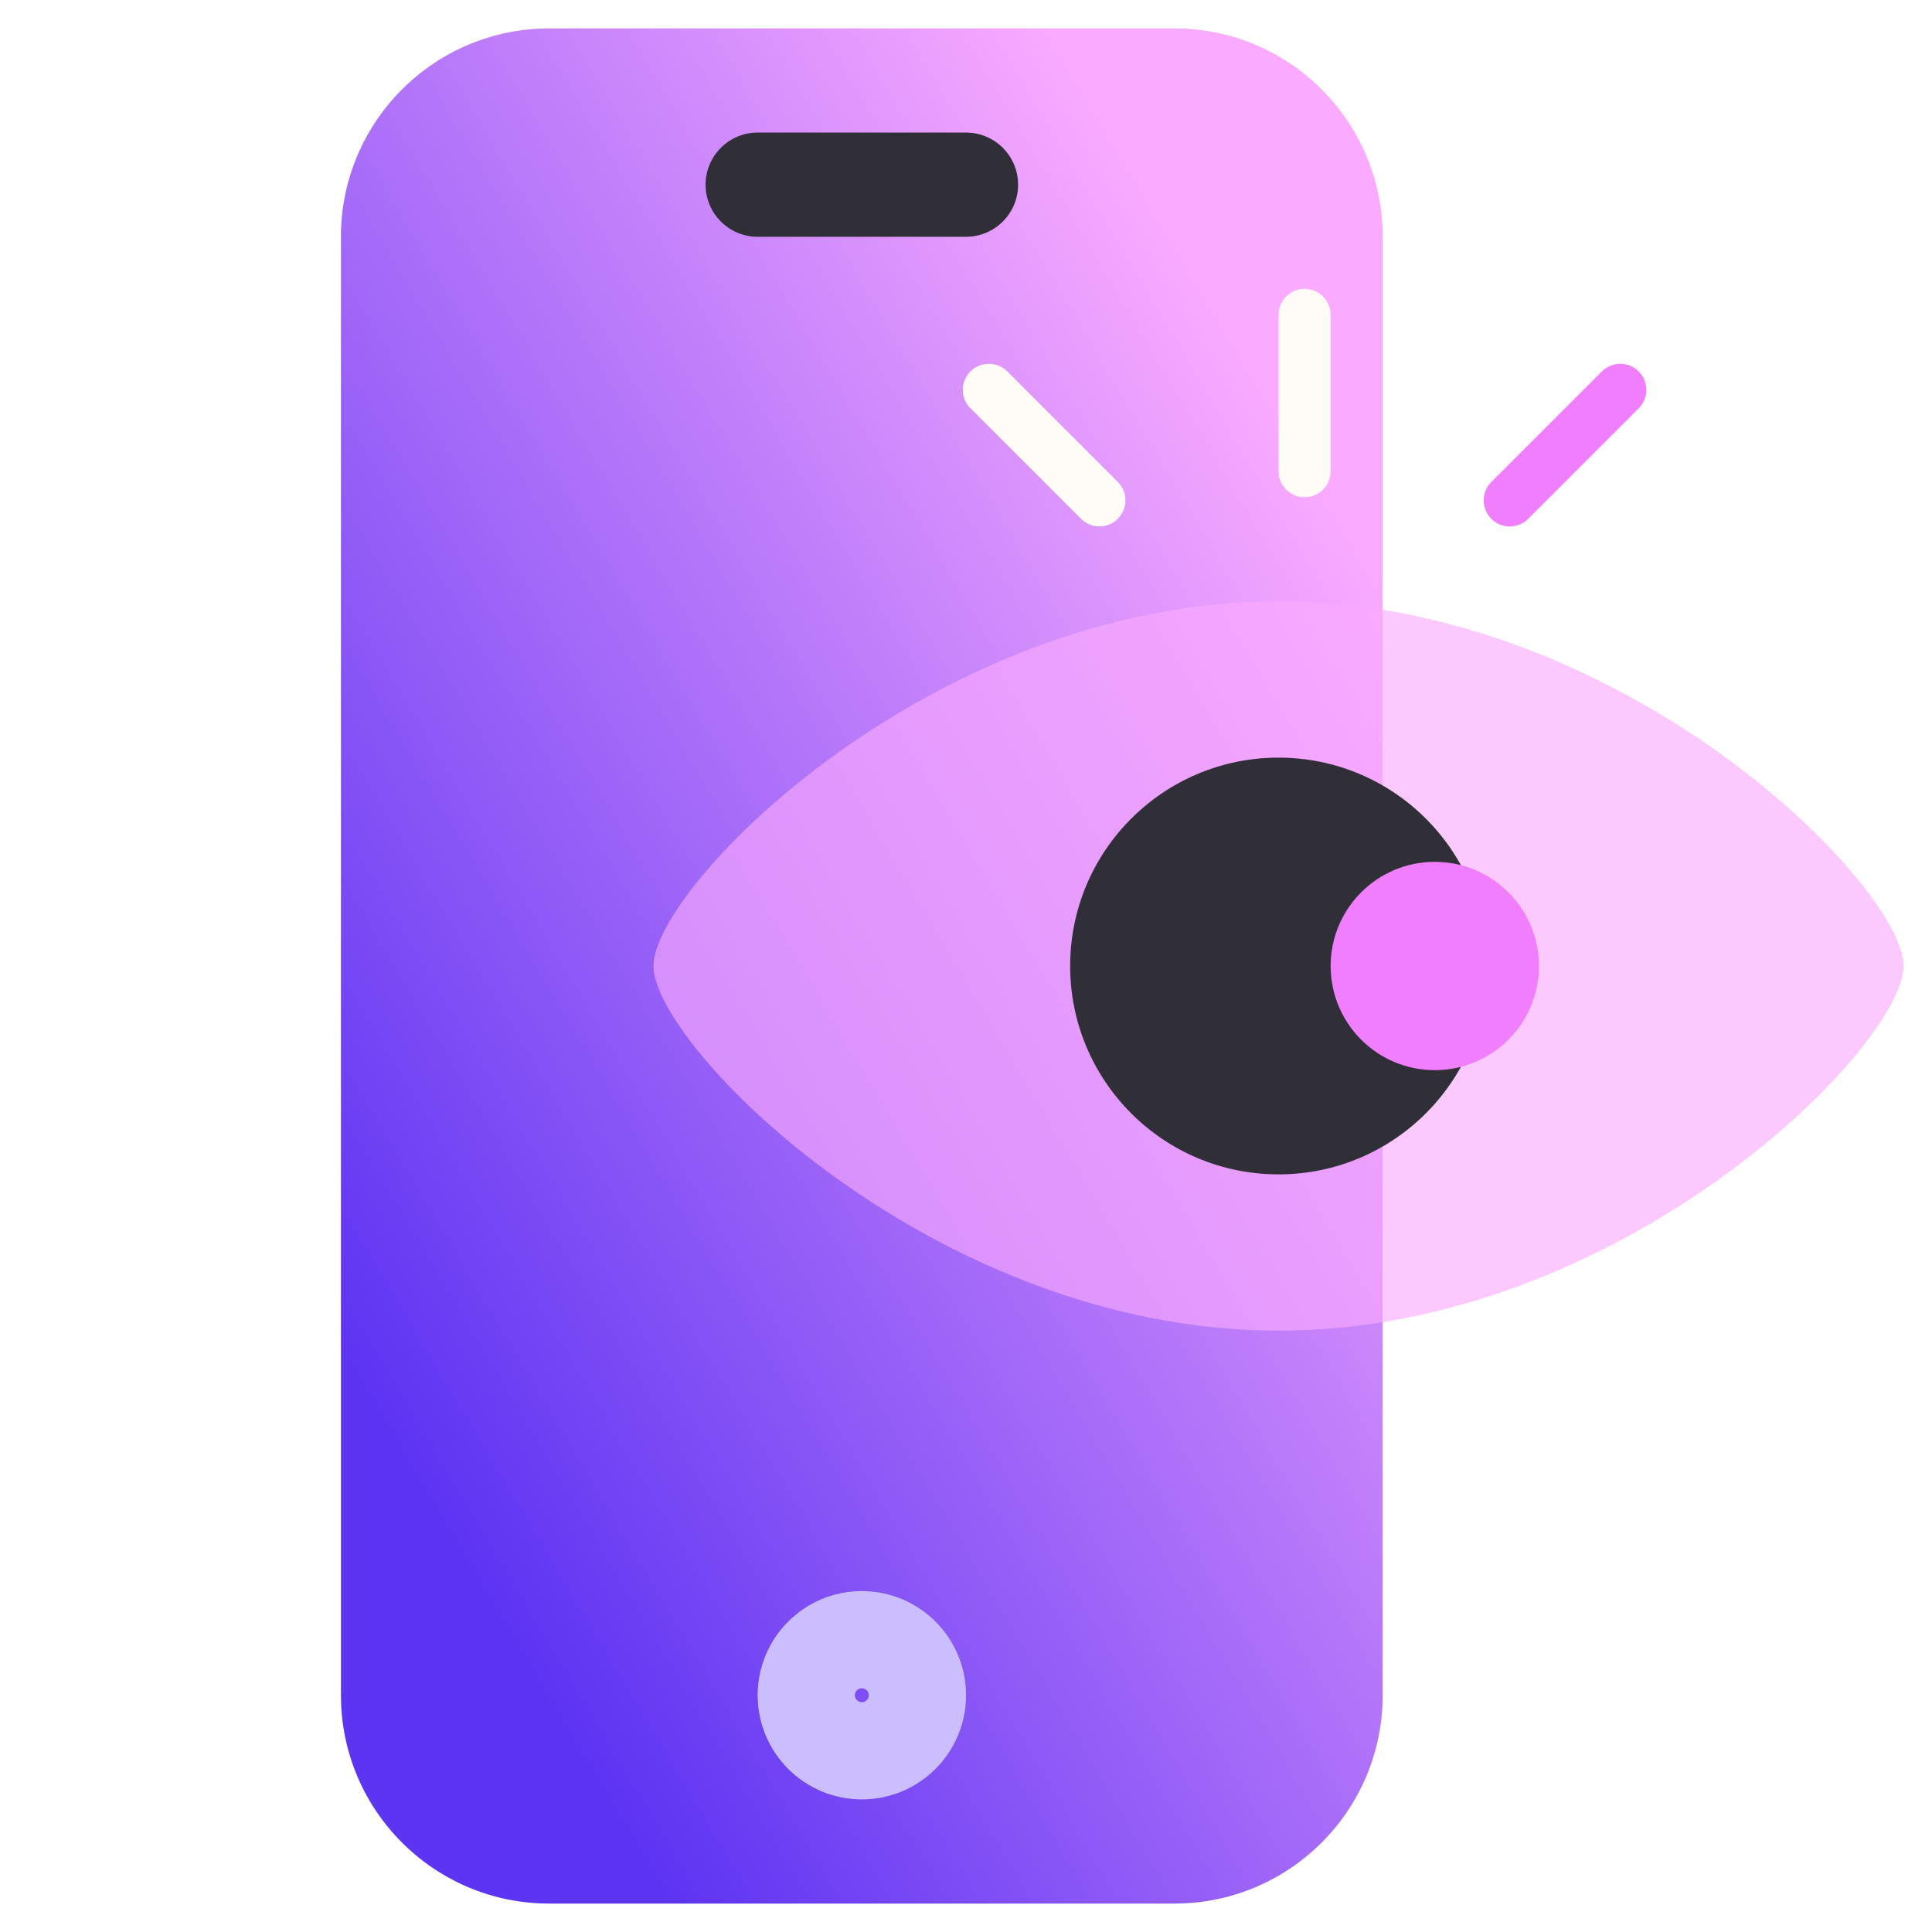
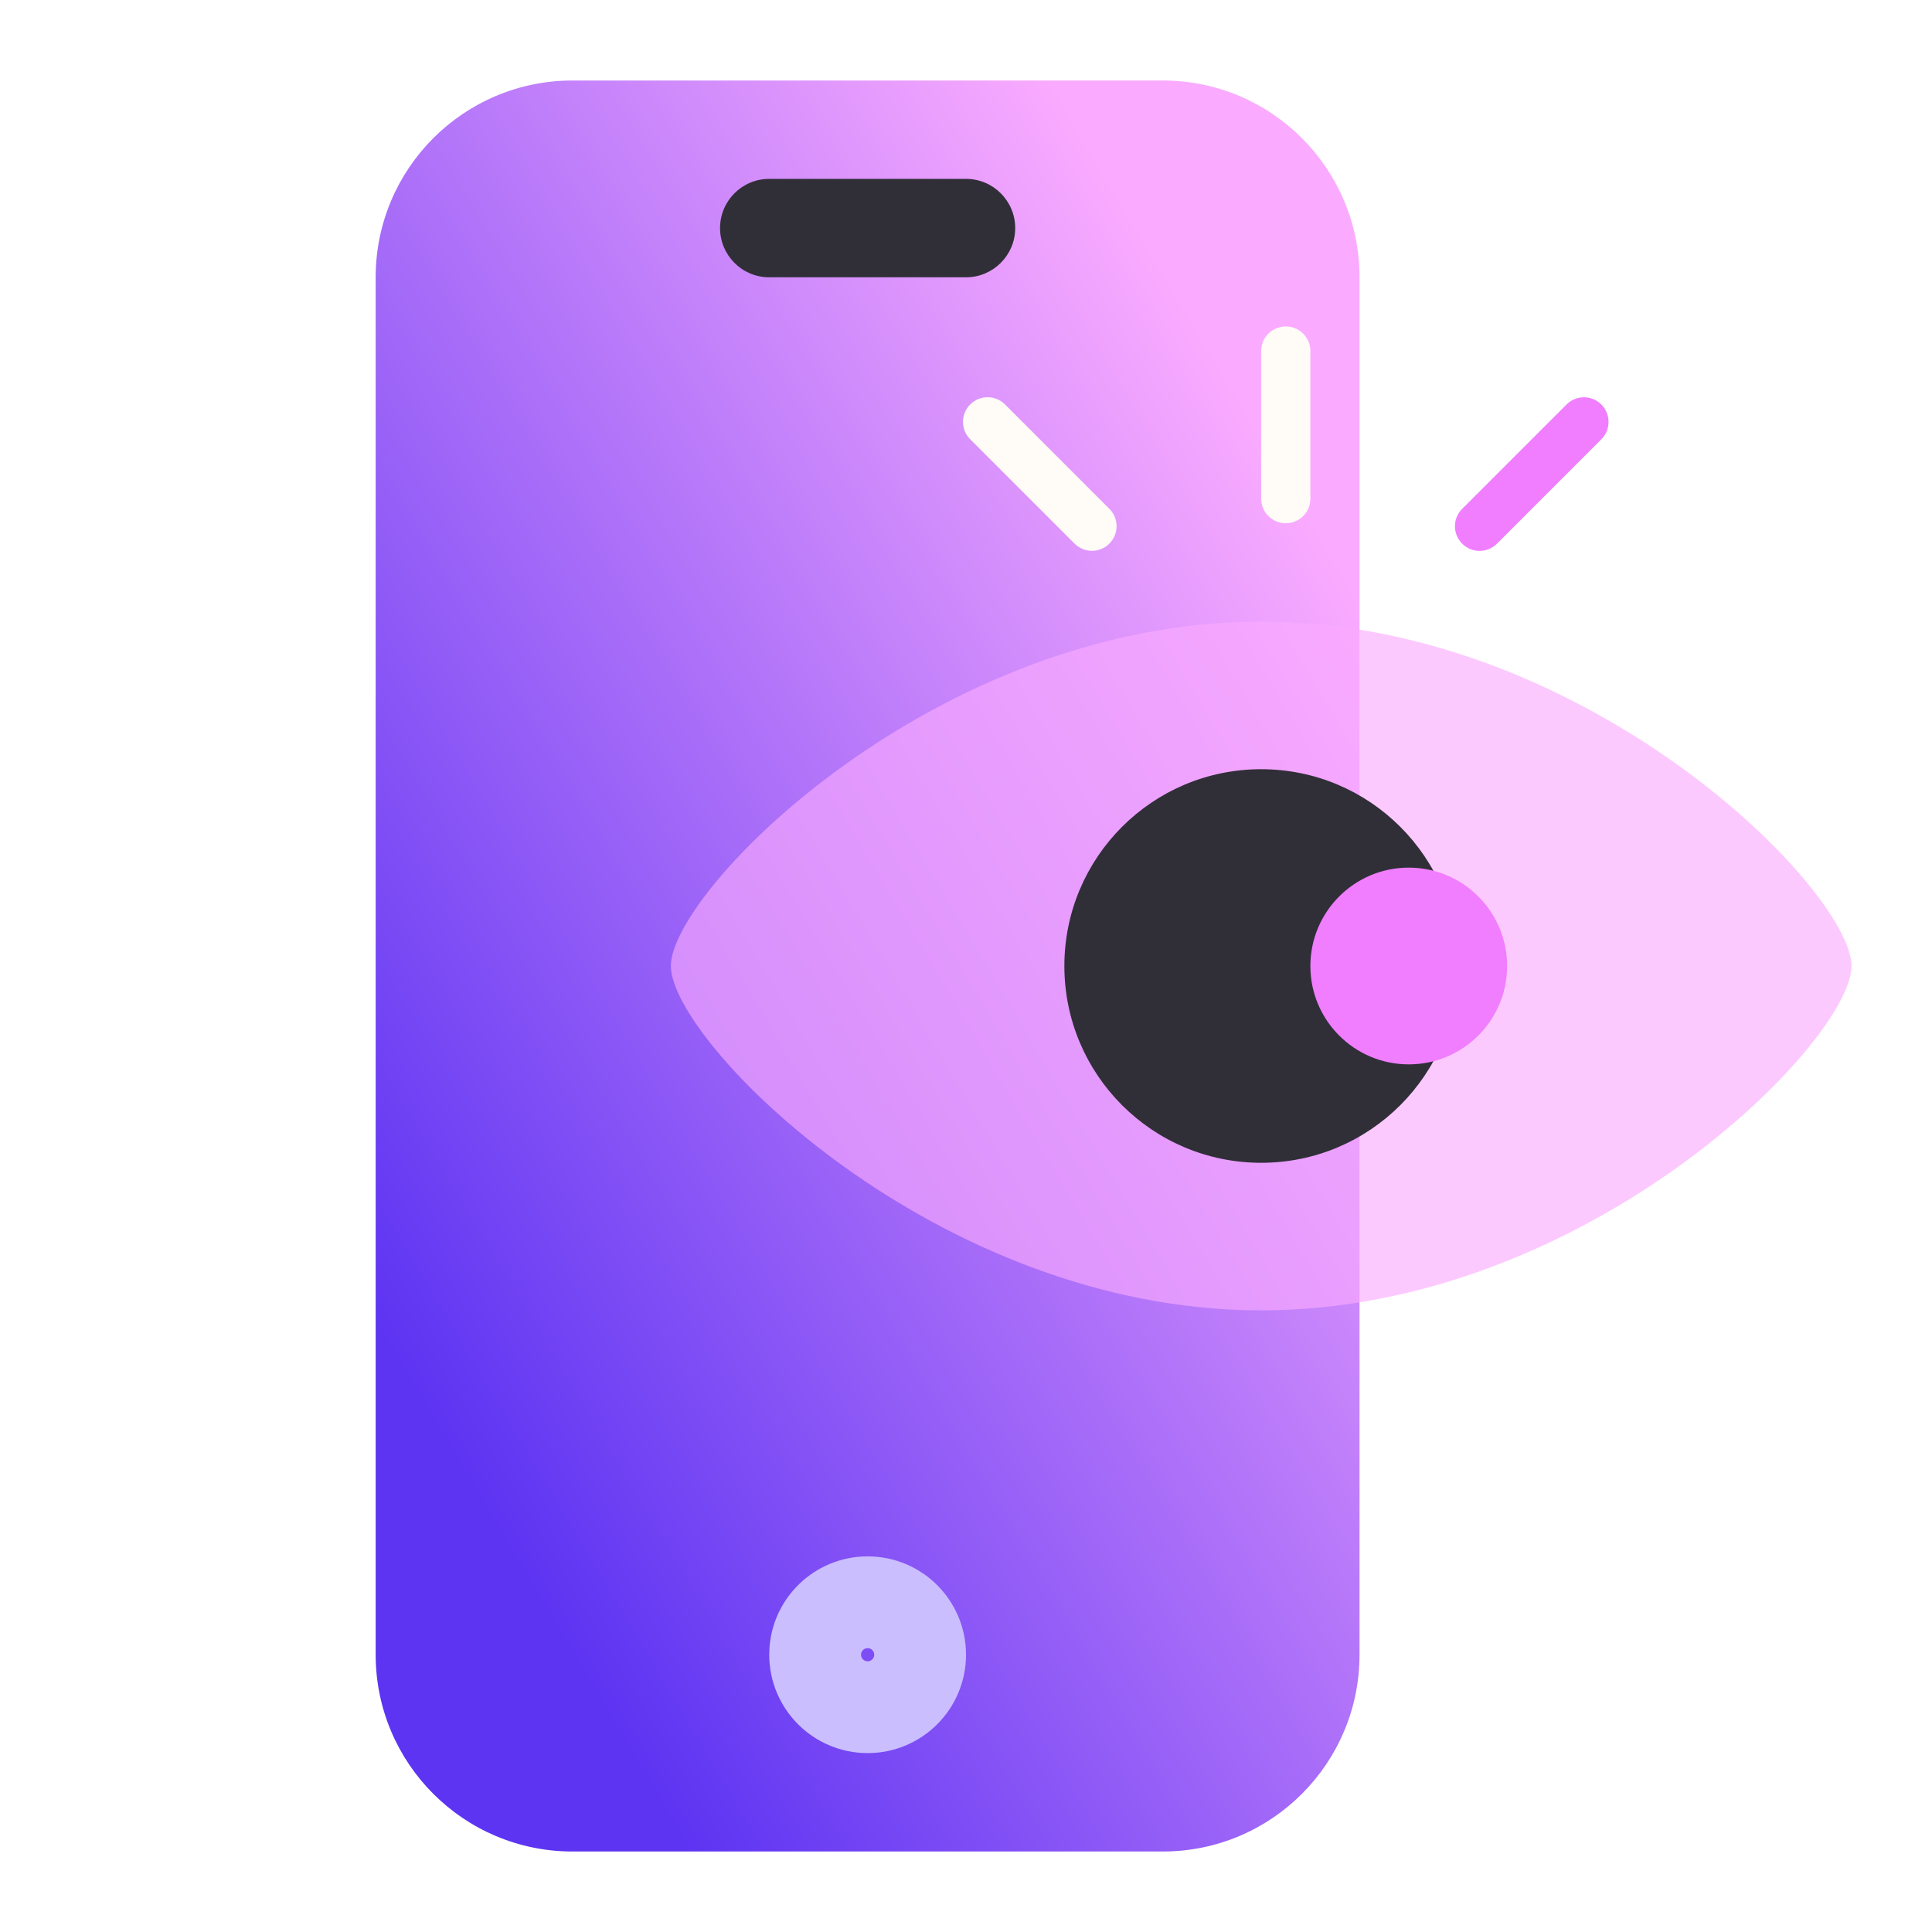
- <svg xmlns="http://www.w3.org/2000/svg" width="34" height="34" viewBox="0 0 34 34" fill="none">
-   <g id="Frame 158502267">
-     <g id="Group 4632">
-       <g id="Group 205">
-         <path id="Rectangle 2769" d="M6 4.167C6 2.142 7.642 0.5 9.667 0.5H20.667C22.692 0.5 24.333 2.142 24.333 4.167V29.833C24.333 31.858 22.692 33.5 20.667 33.5H9.667C7.642 33.5 6 31.858 6 29.833V4.167Z" fill="url(#paint0_linear_2881_440)" />
-         <path id="Ellipse 32" d="M16.145 29.833C16.145 30.373 15.707 30.811 15.167 30.811C14.627 30.811 14.189 30.373 14.189 29.833C14.189 29.293 14.627 28.856 15.167 28.856C15.707 28.856 16.145 29.293 16.145 29.833Z" stroke="#CABEFF" stroke-width="1.711" />
-         <path id="Rectangle 3185" d="M12.417 3.25C12.417 2.744 12.827 2.333 13.333 2.333H17C17.506 2.333 17.917 2.744 17.917 3.25V3.25C17.917 3.756 17.506 4.167 17 4.167H13.333C12.827 4.167 12.417 3.756 12.417 3.25V3.25Z" fill="#302F38" />
-       </g>
-       <path id="Ellipse 48" opacity="0.64" d="M33.5 17C33.5 18.405 28.575 23.417 22.5 23.417C16.425 23.417 11.5 18.405 11.5 17C11.5 15.595 16.425 10.583 22.5 10.583C23.714 10.583 24.882 10.783 25.974 11.115C27.036 11.437 28.026 11.884 28.917 12.392C31.692 13.974 33.5 16.149 33.5 17Z" fill="#FAABFF" />
-       <circle id="Ellipse 49" cx="22.5" cy="17" r="3.667" fill="#302F38" />
-       <circle id="Ellipse 50" cx="25.25" cy="17" r="1.833" fill="#F07EFF" />
-       <rect id="Rectangle 3271" x="22.5" y="5.083" width="0.917" height="3.667" rx="0.458" fill="#FFFBF7" />
-       <rect id="Rectangle 3272" x="28.514" y="6.213" width="0.917" height="3.667" rx="0.458" transform="rotate(45 28.5138 6.21304)" fill="#F07EFF" />
-       <rect id="Rectangle 3273" width="0.917" height="3.667" rx="0.458" transform="matrix(0.707107 -0.707107 -0.707107 -0.707107 19.3472 9.45361)" fill="#FFFBF7" />
-     </g>
-   </g>
+ <svg xmlns="http://www.w3.org/2000/svg" width="36" height="36" viewBox="0 0 36 36" fill="none">
+   <path d="M7 5.167C7 3.142 8.642 1.5 10.667 1.5H21.667C23.692 1.5 25.333 3.142 25.333 5.167V30.833C25.333 32.858 23.692 34.5 21.667 34.5H10.667C8.642 34.5 7 32.858 7 30.833V5.167Z" fill="url(#paint0_linear_2782_13862)" />
+   <path d="M17.145 30.833C17.145 31.373 16.707 31.811 16.167 31.811C15.627 31.811 15.189 31.373 15.189 30.833C15.189 30.293 15.627 29.856 16.167 29.856C16.707 29.856 17.145 30.293 17.145 30.833Z" stroke="#CABEFF" stroke-width="1.711" />
+   <path d="M13.417 4.25C13.417 3.744 13.827 3.333 14.333 3.333H18C18.506 3.333 18.917 3.744 18.917 4.25V4.25C18.917 4.756 18.506 5.167 18 5.167H14.333C13.827 5.167 13.417 4.756 13.417 4.25V4.25Z" fill="#302F38" />
+   <path opacity="0.64" d="M34.5 18C34.5 19.405 29.575 24.417 23.5 24.417C17.425 24.417 12.5 19.405 12.5 18C12.5 16.595 17.425 11.583 23.5 11.583C24.714 11.583 25.882 11.783 26.974 12.115C28.036 12.437 29.026 12.884 29.917 13.392C32.693 14.974 34.5 17.149 34.5 18Z" fill="#FAABFF" />
+   <circle cx="23.5" cy="18" r="3.667" fill="#302F38" />
+   <circle cx="26.25" cy="18" r="1.833" fill="#F07EFF" />
+   <rect x="23.5" y="6.083" width="0.917" height="3.667" rx="0.458" fill="#FFFBF7" />
+   <rect x="29.514" y="7.213" width="0.917" height="3.667" rx="0.458" transform="rotate(45 29.5138 7.21304)" fill="#F07EFF" />
+   <rect width="0.917" height="3.667" rx="0.458" transform="matrix(0.707107 -0.707107 -0.707107 -0.707107 20.3472 10.4536)" fill="#FFFBF7" />
  <defs>
-     <linearGradient id="paint0_linear_2881_440" x1="9.151" y1="29.031" x2="28.671" y2="17.43" gradientUnits="userSpaceOnUse">
+     <linearGradient id="paint0_linear_2782_13862" x1="10.151" y1="30.031" x2="29.671" y2="18.43" gradientUnits="userSpaceOnUse">
      <stop stop-color="#5D34F2" />
      <stop offset="1" stop-color="#FAABFF" />
    </linearGradient>
  </defs>
</svg>
